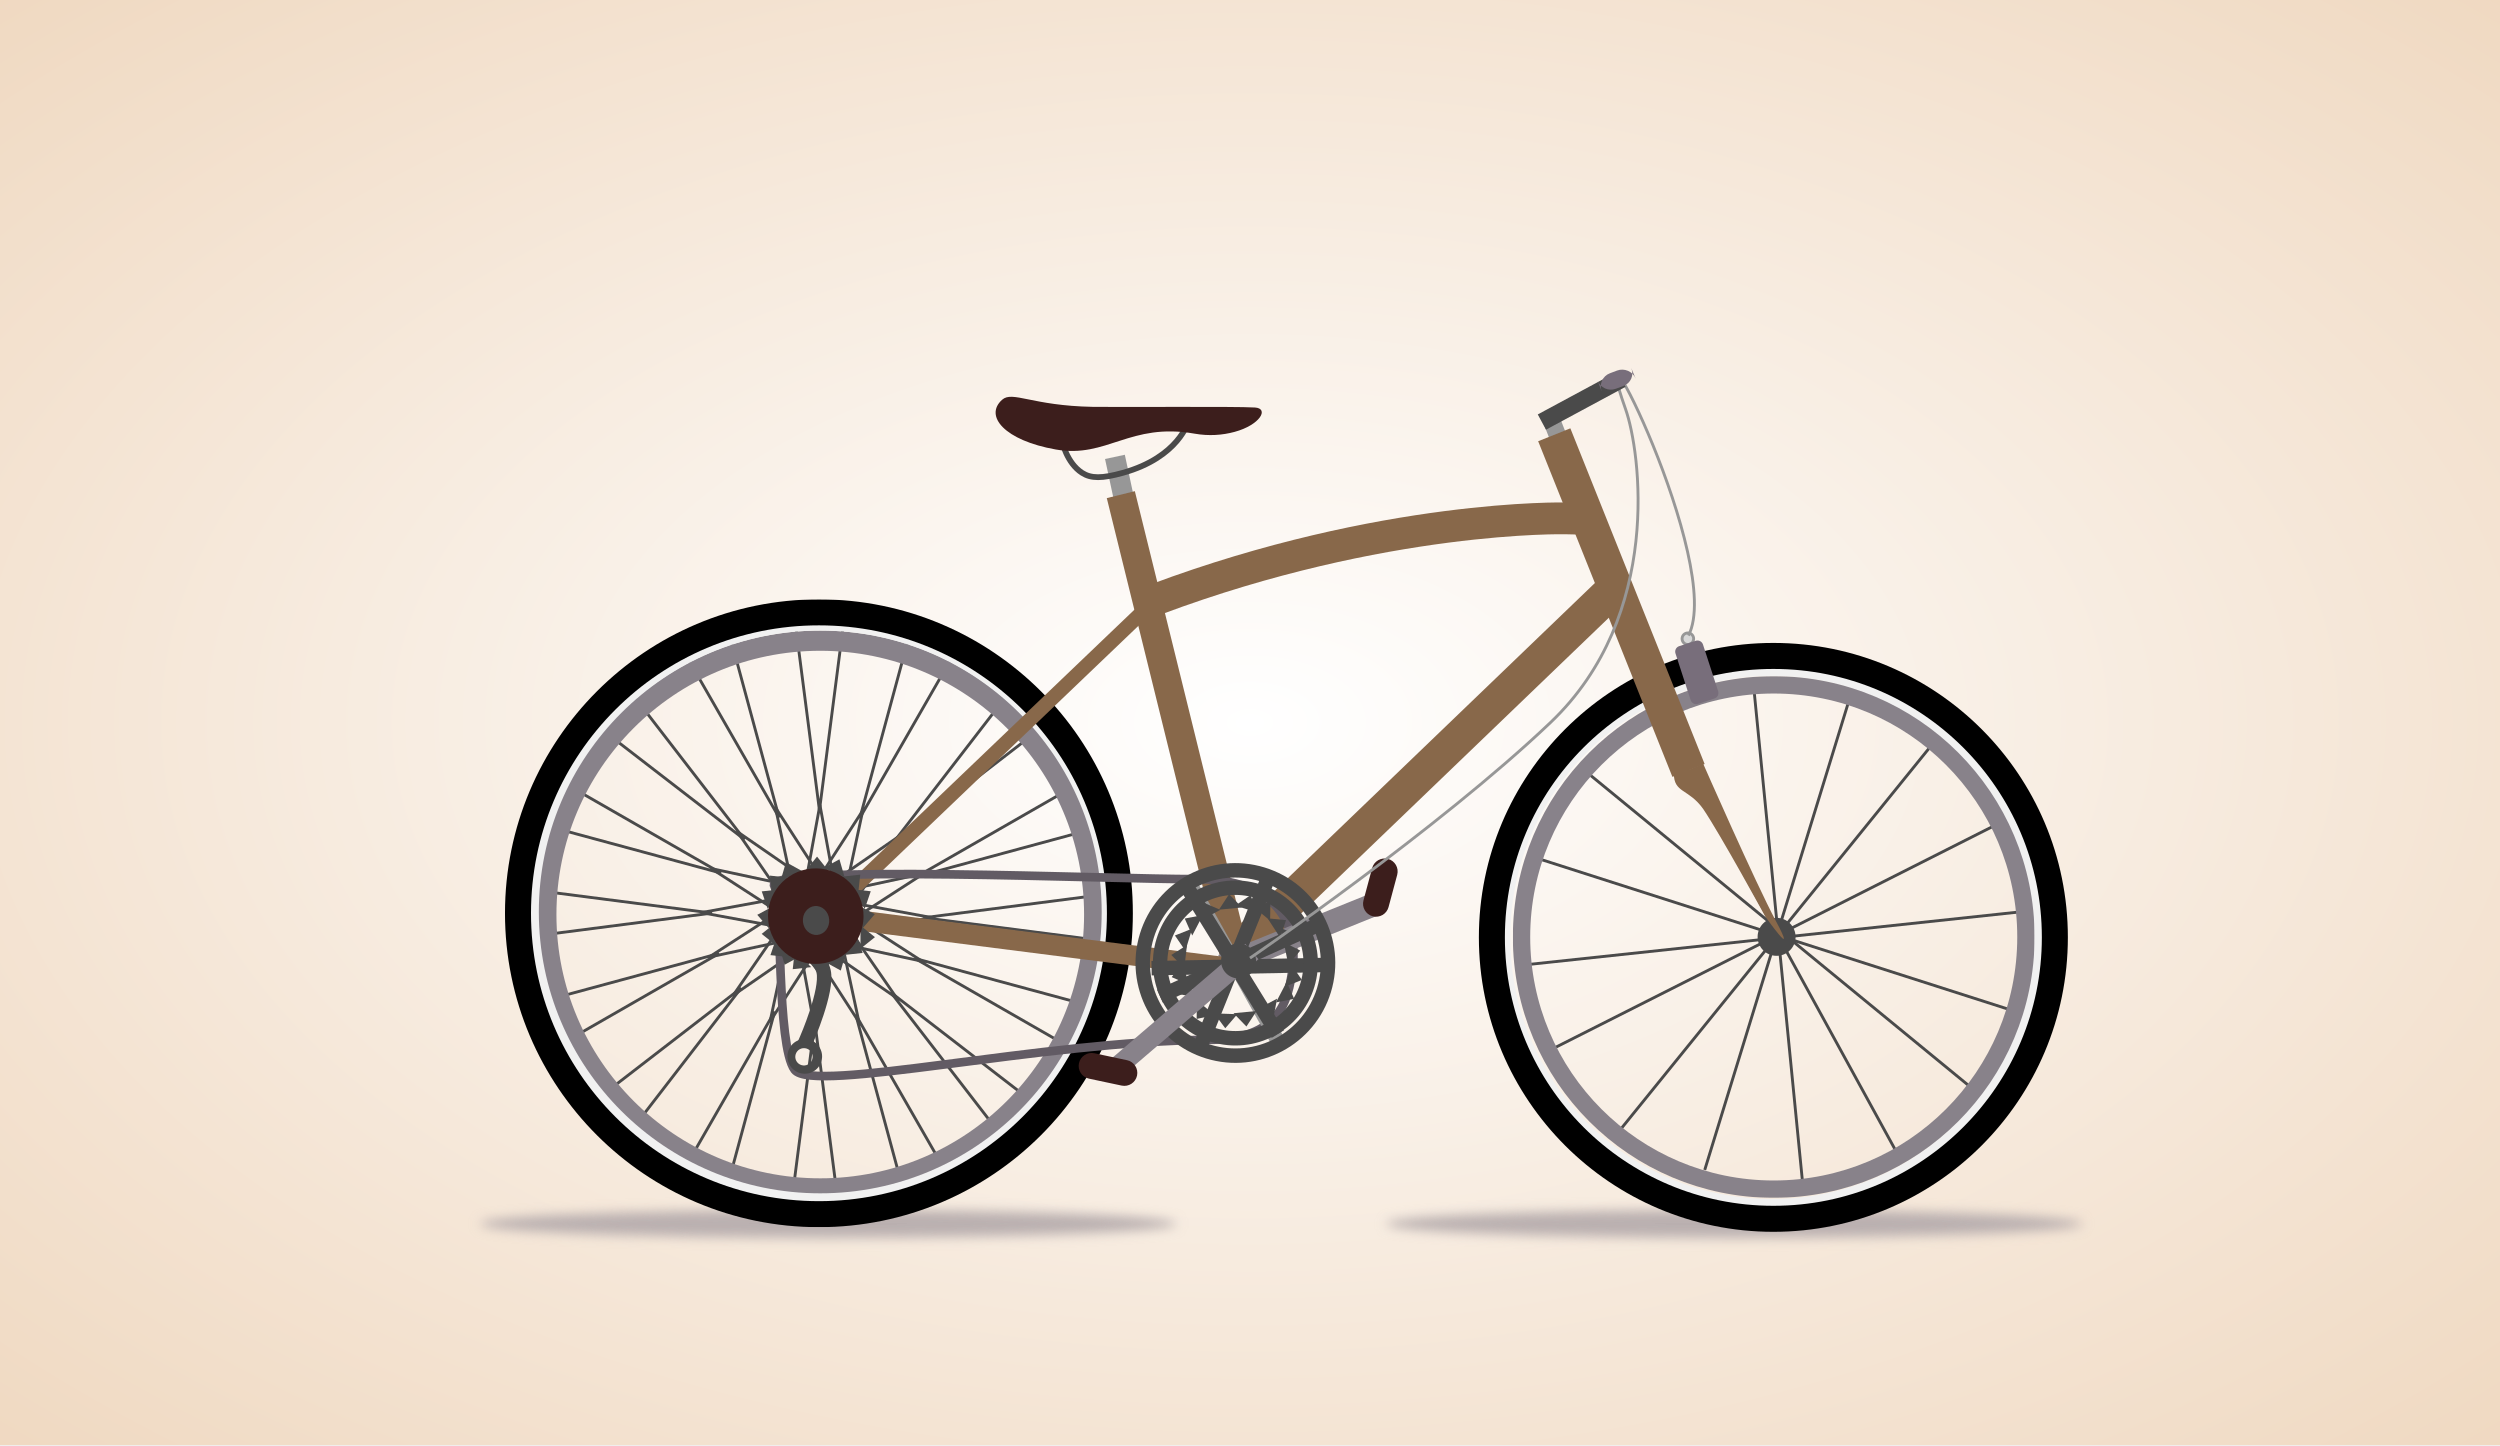
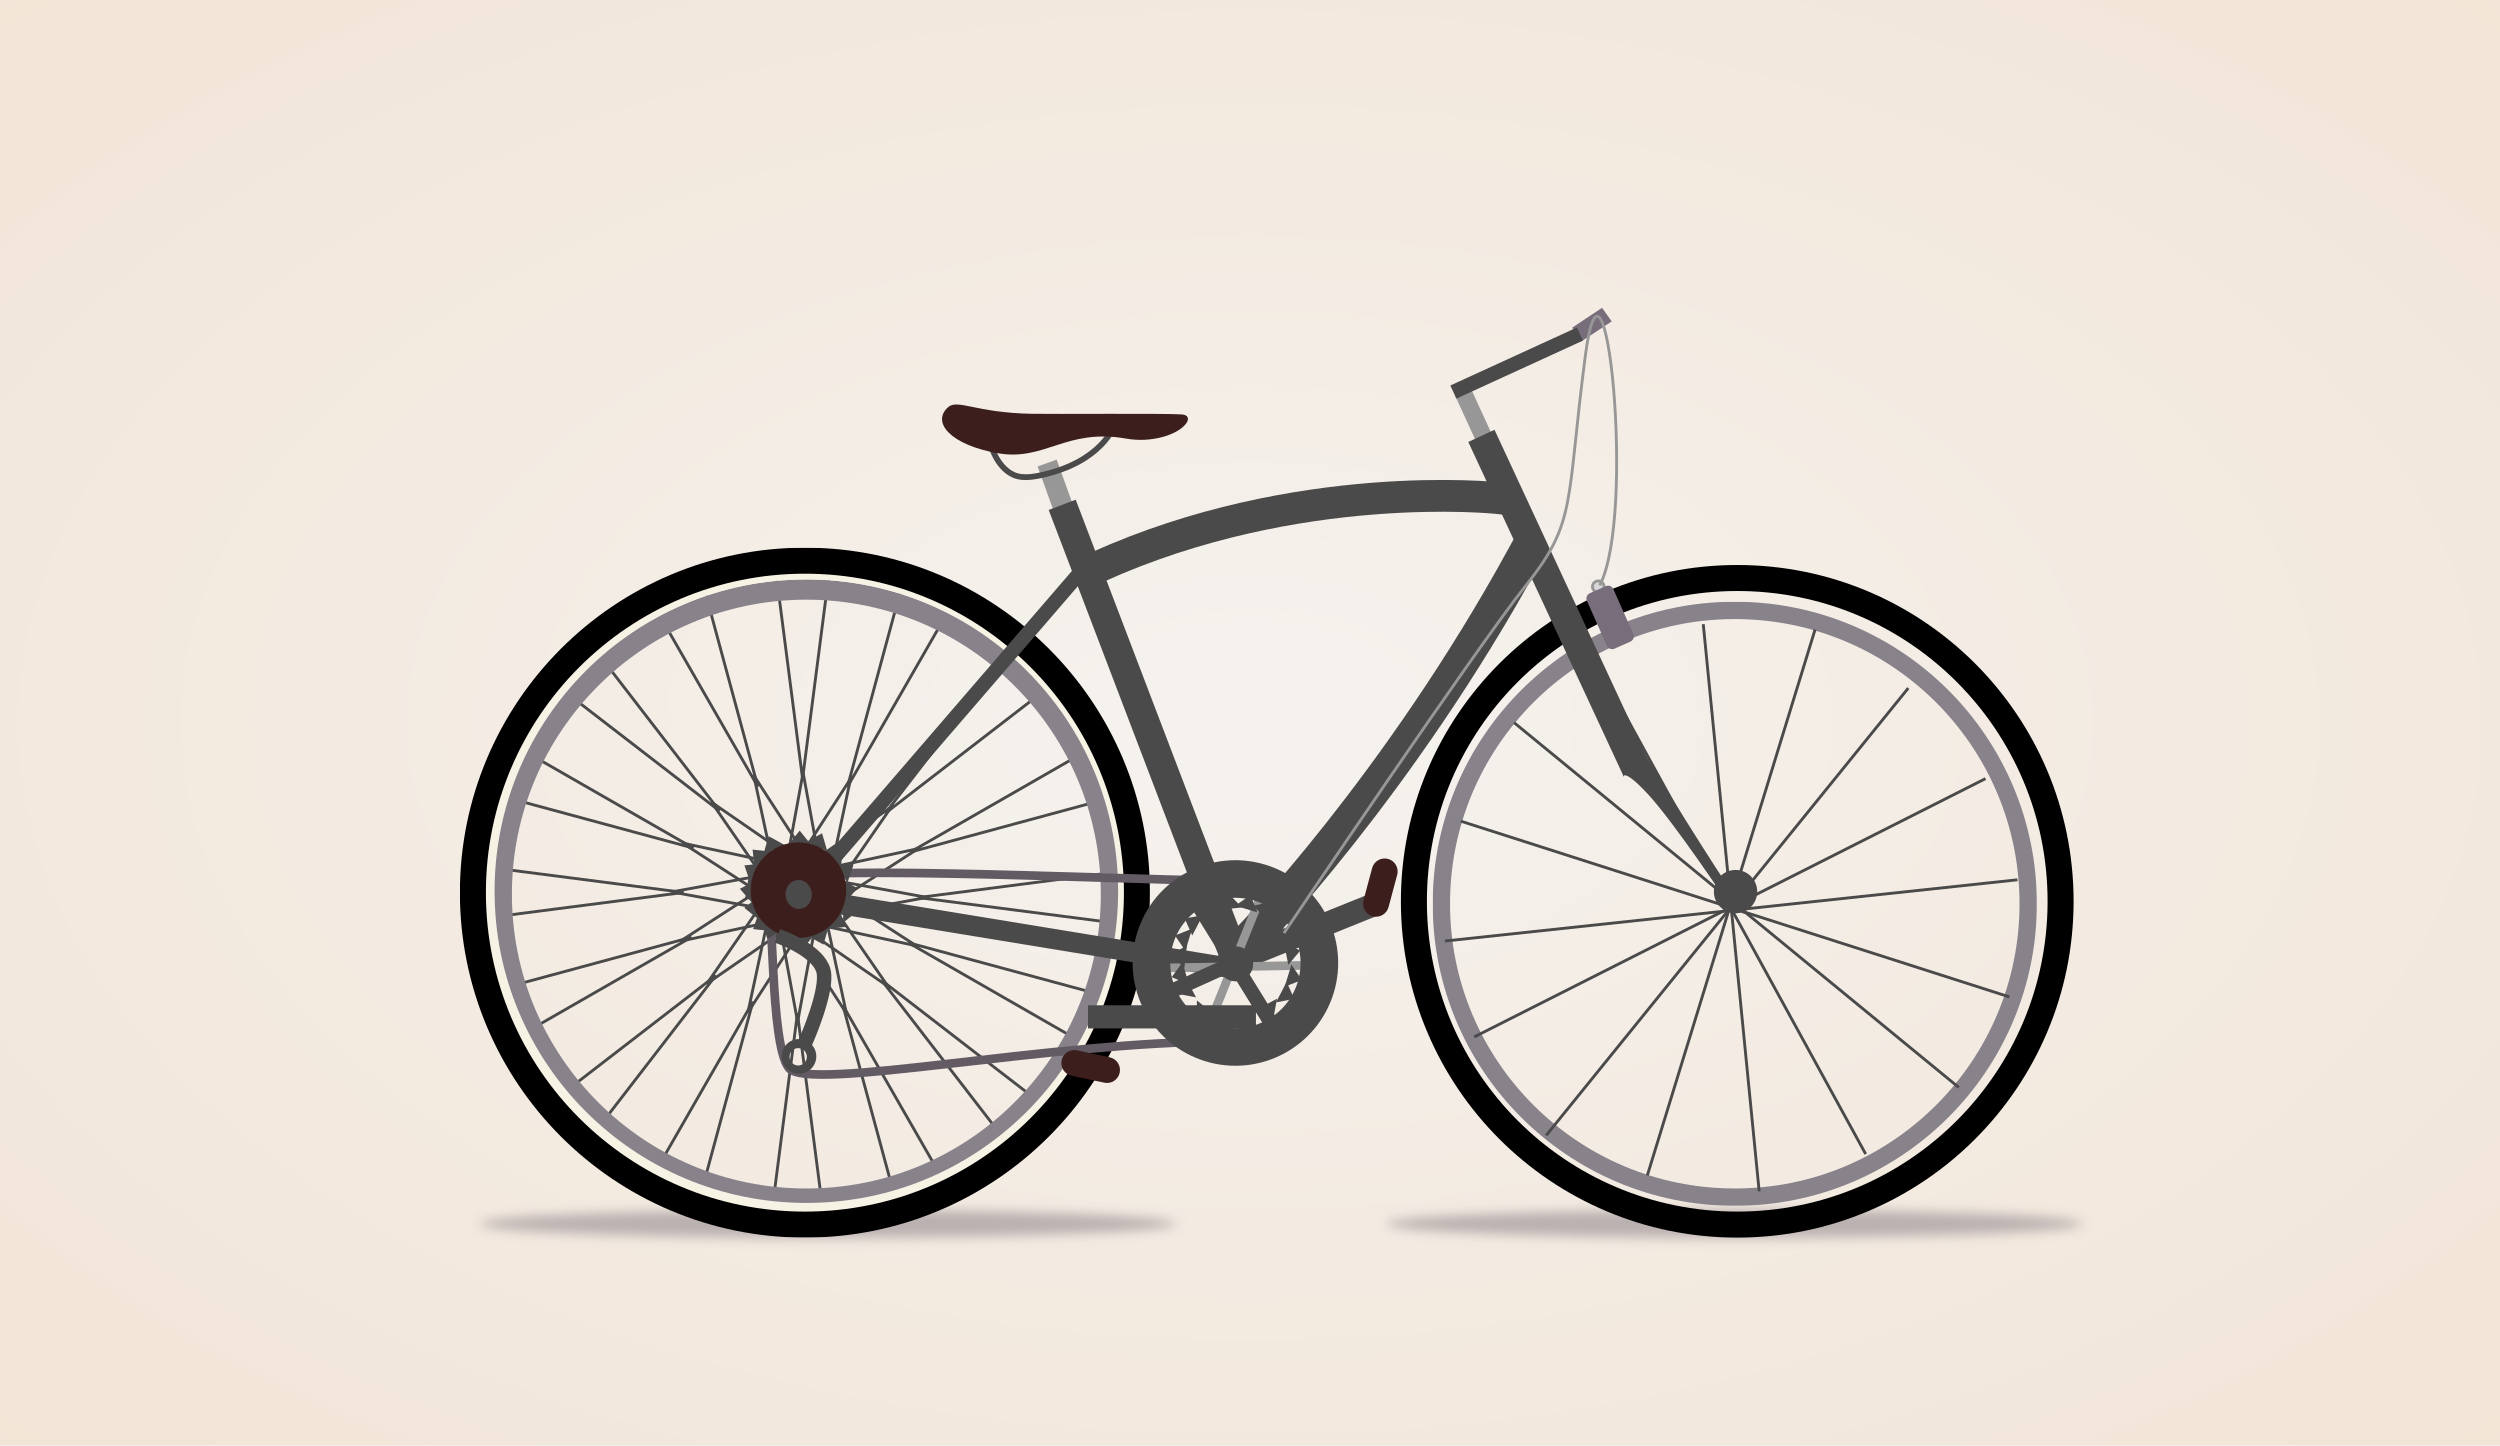
- <svg xmlns="http://www.w3.org/2000/svg" xmlns:xlink="http://www.w3.org/1999/xlink" width="865px" height="500px" viewBox="0 0 865 500" version="1.1">
+ <svg xmlns="http://www.w3.org/2000/svg" xmlns:xlink="http://www.w3.org/1999/xlink" width="865px" height="500px" viewBox="0 0 865 500" version="1.1" style="background: #F6F3E5;">
  <defs>
-     <radialGradient cx="50%" cy="50%" fx="50%" fy="50%" r="77.24%" id="radialGradient-1">
-       <stop stop-color="#FFFFFF" offset="0%" />
+     <radialGradient cx="50%" cy="50%" fx="50%" fy="50%" r="149.205%" id="radialGradient-1">
+       <stop stop-color="#F5F2EE" offset="0%" />
      <stop stop-color="#EED5BB" offset="100%" />
    </radialGradient>
    <filter x="-50%" y="-50%" width="200%" height="200%" filterUnits="objectBoundingBox" id="filter-2">
      <feGaussianBlur stdDeviation="1.978" in="SourceGraphic" />
    </filter>
    <filter x="-50%" y="-50%" width="200%" height="200%" filterUnits="objectBoundingBox" id="filter-3">
      <feGaussianBlur stdDeviation="1.978" in="SourceGraphic" />
    </filter>
-     <ellipse id="path-4" cx="101.482" cy="102.135" rx="90.509" ry="90.493" />
-     <mask id="mask-5" maskContentUnits="userSpaceOnUse" maskUnits="objectBoundingBox" x="-9" y="-9" width="199.017" height="198.986">
-       <rect x="1.973" y="2.642" width="199.017" height="198.986" fill="white" />
-       <use xlink:href="#path-4" fill="black" />
-     </mask>
-     <ellipse id="path-6" cx="101.994" cy="102.131" rx="101.895" ry="101.877" />
-     <mask id="mask-7" maskContentUnits="userSpaceOnUse" maskUnits="objectBoundingBox" x="0" y="0" width="203.79" height="203.755" fill="white">
-       <use xlink:href="#path-6" />
-     </mask>
-     <ellipse id="path-8" cx="102.119" cy="102.005" rx="84.26" ry="84.245" />
-     <mask id="mask-9" maskContentUnits="userSpaceOnUse" maskUnits="objectBoundingBox" x="-6" y="-6" width="180.52" height="180.491">
-       <rect x="11.859" y="11.76" width="180.52" height="180.491" fill="white" />
-       <use xlink:href="#path-8" fill="black" />
-     </mask>
-     <ellipse id="path-10" cx="102.799" cy="101.234" rx="98.281" ry="98.264" />
-     <mask id="mask-11" maskContentUnits="userSpaceOnUse" maskUnits="objectBoundingBox" x="0" y="0" width="196.562" height="196.528" fill="white">
-       <use xlink:href="#path-10" />
-     </mask>
-     <ellipse id="path-12" cx="102.798" cy="100.333" rx="97.374" ry="97.357" />
-     <mask id="mask-13" maskContentUnits="userSpaceOnUse" maskUnits="objectBoundingBox" x="-9" y="-9" width="212.748" height="212.714">
-       <rect x="-3.576" y="-6.024" width="212.748" height="212.714" fill="white" />
+     <ellipse id="path-4" cx="116.494" cy="116.65" rx="116.38" ry="116.36" />
+     <mask id="mask-5" maskContentUnits="userSpaceOnUse" maskUnits="objectBoundingBox" x="0" y="0" width="232.761" height="232.72" fill="white">
+       <use xlink:href="#path-4" />
+     </mask>
+     <ellipse id="path-6" cx="115.64" cy="117.506" rx="98.523" ry="98.506" />
+     <mask id="mask-7" maskContentUnits="userSpaceOnUse" maskUnits="objectBoundingBox" x="-6" y="-6" width="209.047" height="209.012">
+       <rect x="11.117" y="13" width="209.047" height="209.012" fill="white" />
+       <use xlink:href="#path-6" fill="black" />
+     </mask>
+     <ellipse id="path-8" cx="114.993" cy="112.151" rx="108.88" ry="108.861" />
+     <mask id="mask-9" maskContentUnits="userSpaceOnUse" maskUnits="objectBoundingBox" x="0" y="0" width="217.76" height="217.722" fill="white">
+       <use xlink:href="#path-8" />
+     </mask>
+     <ellipse id="path-10" cx="114.992" cy="111.154" rx="107.875" ry="107.856" />
+     <mask id="mask-11" maskContentUnits="userSpaceOnUse" maskUnits="objectBoundingBox" x="-9" y="-9" width="233.75" height="233.712">
+       <rect x="-1.883" y="-5.703" width="233.75" height="233.712" fill="white" />
+       <use xlink:href="#path-10" fill="black" />
+     </mask>
+     <ellipse id="path-12" cx="114.494" cy="111.655" rx="110.377" ry="110.357" />
+     <mask id="mask-13" maskContentUnits="userSpaceOnUse" maskUnits="objectBoundingBox" x="-9" y="-9" width="238.753" height="238.715">
+       <rect x="-4.883" y="-7.703" width="238.753" height="238.715" fill="white" />
      <use xlink:href="#path-12" fill="black" />
-     </mask>
-     <ellipse id="path-14" cx="102.348" cy="100.786" rx="99.632" ry="99.615" />
-     <mask id="mask-15" maskContentUnits="userSpaceOnUse" maskUnits="objectBoundingBox" x="-9" y="-9" width="217.264" height="217.229">
-       <rect x="-6.284" y="-7.829" width="217.264" height="217.229" fill="white" />
-       <use xlink:href="#path-14" fill="black" />
    </mask>
  </defs>
  <g id="Page-1" stroke="none" stroke-width="1" fill="none" fill-rule="evenodd">
    <g id="2015">
      <g id="background" fill="url(#radialGradient-1)">
        <rect x="0" y="0" width="865" height="500" />
      </g>
-       <g transform="translate(166, 89)">
-         <ellipse id="front-shadow" fill="#BAB0B0" filter="url(#filter-2)" cx="120.534" cy="334.433" rx="120.534" ry="4.845" />
-         <ellipse id="back-shadow" fill="#BAB0B0" filter="url(#filter-3)" cx="434.115" cy="334.433" rx="120.534" ry="4.845" />
-         <circle id="Oval-171" stroke="#979797" fill="#D8D8D8" cx="418" cy="132" r="2" />
-         <g id="frontwheel" transform="translate(345.5913, 133.2)">
-           <g id="spokes" transform="translate(16.99302, 15.58455)" stroke="#4A4A4A" stroke-linecap="square">
-             <path d="M61.397,166.534 L111.959,2.006" id="Line" />
-             <path d="M5.217,59.792 L170.547,112.762" id="Line" />
-             <path d="M44.543,9.23 L127.208,160.114" id="Line" />
-             <path d="M78.251,0.401 L95.105,171.35" id="Line" />
-             <path d="M140.049,19.663 L30.899,154.496" id="Line" />
-             <path d="M0.401,95.908 L172.955,77.448" id="Line" />
-             <path d="M21.268,30.097 L155.298,140.049" id="Line" />
-             <path d="M163.324,46.951 L9.23,124.8" id="Line" />
-           </g>
-           <use id="tire-copy-2" stroke="#F1F1F1" mask="url(#mask-5)" stroke-width="18" xlink:href="#path-4" />
-           <use id="tire" stroke="#000000" mask="url(#mask-7)" stroke-width="18" xlink:href="#path-6" />
-           <use id="inner-tire" stroke="#88828A" mask="url(#mask-9)" stroke-width="12" xlink:href="#path-8" />
-           <circle id="Oval-170" fill="#4A4A4A" cx="103.109" cy="101.949" r="6.567" />
-         </g>
-         <g id="backwheel" transform="translate(15.00999, 126.2)">
-           <g id="spokes-copy-4" transform="translate(101.9152, 101.2839) rotate(-337.5) translate(-101.9152, -101.2839) translate(92.43728, -0.264793)" stroke="#4A4A4A">
-             <polygon id="Triangle-3" points="8.547 138.246 16.871 202.736 0.224 202.736" />
-             <polygon id="Triangle-3-Copy" transform="translate(10.14844, 32.70349) scale(1, -1) translate(-10.14844, -32.70349) " points="10.148 0.459 18.472 64.948 1.825 64.948" />
-             <polygon id="Triangle-105" points="10.092 62.24 15.065 89.366 5.119 89.366" />
-             <polygon id="Triangle-105-Copy" transform="translate(8.382164, 128.3837) scale(-1, -1) translate(-8.382164, -128.3837) " points="8.382 114.82 13.355 141.947 3.409 141.947" />
-           </g>
-           <g id="spokes-copy-8" transform="translate(101.4838, 101.4642) rotate(-315) translate(-101.4838, -101.4642) translate(92.00588, -0.084499)" stroke="#4A4A4A">
-             <polygon id="Triangle-3" points="8.862 137.828 17.185 202.317 0.539 202.317" />
-             <polygon id="Triangle-3-Copy" transform="translate(10.46333, 32.28475) scale(1, -1) translate(-10.46333, -32.28475) " points="10.463 0.04 18.787 64.529 2.14 64.529" />
-             <polygon id="Triangle-105" points="10.407 61.821 15.38 88.948 5.434 88.948" />
-             <polygon id="Triangle-105-Copy" transform="translate(8.697054, 127.9649) scale(-1, -1) translate(-8.697054, -127.9649) " points="8.697 114.402 13.67 141.528 3.724 141.528" />
-           </g>
-           <g id="spokes-copy-9" transform="translate(101.8903, 101.5426) rotate(-292.5) translate(-101.8903, -101.5426) translate(91.96108, -0.006051)" stroke="#4A4A4A">
-             <polygon id="Triangle-3" points="9.038 138.098 17.362 202.588 0.715 202.588" />
-             <polygon id="Triangle-3-Copy" transform="translate(10.63973, 32.55548) scale(1, -1) translate(-10.63973, -32.55548) " points="10.64 0.311 18.963 64.8 2.316 64.8" />
-             <polygon id="Triangle-105" points="10.583 62.092 15.556 89.218 5.61 89.218" />
-             <polygon id="Triangle-105-Copy" transform="translate(8.873448, 128.2357) scale(-1, -1) translate(-8.873448, -128.2357) " points="8.873 114.672 13.847 141.799 3.9 141.799" />
-           </g>
-           <g id="spokes-copy-10" transform="translate(101.8668, 101.5396) rotate(-270) translate(-101.8668, -101.5396) translate(91.93762, -0.009057)" stroke="#4A4A4A">
-             <polygon id="Triangle-3" points="9.119 138.085 17.443 202.574 0.796 202.574" />
-             <polygon id="Triangle-3-Copy" transform="translate(10.72038, 32.54179) scale(1, -1) translate(-10.72038, -32.54179) " points="10.72 0.297 19.044 64.786 2.397 64.786" />
-             <polygon id="Triangle-105" points="10.664 62.078 15.637 89.205 5.691 89.205" />
-             <polygon id="Triangle-105-Copy" transform="translate(8.954099, 128.222) scale(-1, -1) translate(-8.954099, -128.222) " points="8.954 114.659 13.927 141.785 3.981 141.785" />
-           </g>
-           <g id="spokes-copy-11" transform="translate(101.8458, 101.9436) rotate(-247.5) translate(-101.8458, -101.9436) translate(92.34576, -0.056437)" stroke="#4A4A4A">
-             <polygon id="Triangle-3" points="8.375 138.651 16.698 203.14 0.052 203.14" />
-             <polygon id="Triangle-3-Copy" transform="translate(9.976183, 33.10819) scale(1, -1) translate(-9.976183, -33.10819) " points="9.976 0.864 18.3 65.353 1.653 65.353" />
-             <polygon id="Triangle-105" points="9.92 62.644 14.893 89.771 4.946 89.771" />
-             <polygon id="Triangle-105-Copy" transform="translate(8.209902, 128.7884) scale(-1, -1) translate(-8.209902, -128.7884) " points="8.21 115.225 13.183 142.352 3.237 142.352" />
-           </g>
-           <g id="spokes-copy-12" transform="translate(102.1464, 101.7139) rotate(-225) translate(-102.1464, -101.7139) translate(92.66857, 0.16526)" stroke="#4A4A4A">
-             <polygon id="Triangle-3" points="8.862 138.342 17.185 202.831 0.539 202.831" />
-             <polygon id="Triangle-3-Copy" transform="translate(10.46333, 32.79884) scale(1, -1) translate(-10.46333, -32.79884) " points="10.463 0.554 18.787 65.043 2.14 65.043" />
-             <polygon id="Triangle-105" points="10.407 62.335 15.38 89.462 5.434 89.462" />
-             <polygon id="Triangle-105-Copy" transform="translate(8.697054, 128.479) scale(-1, -1) translate(-8.697054, -128.479) " points="8.697 114.916 13.67 142.042 3.724 142.042" />
-           </g>
-           <g id="spokes-copy-13" transform="translate(101.8152, 101.7821) rotate(-202.5) translate(-101.8152, -101.7821) translate(91.88597, 0.233395)" stroke="#4A4A4A">
-             <polygon id="Triangle-3" points="9.131 138.164 17.455 202.653 0.808 202.653" />
-             <polygon id="Triangle-3-Copy" transform="translate(10.73238, 32.62105) scale(1, -1) translate(-10.73238, -32.62105) " points="10.732 0.376 19.056 64.866 2.409 64.866" />
-             <polygon id="Triangle-105" points="10.676 62.157 15.649 89.284 5.703 89.284" />
-             <polygon id="Triangle-105-Copy" transform="translate(8.966096, 128.3012) scale(-1, -1) translate(-8.966096, -128.3012) " points="8.966 114.738 13.939 141.865 3.993 141.865" />
-           </g>
-           <g id="spokes-copy-14" transform="translate(101.7075, 101.7335) rotate(-180) translate(-101.7075, -101.7335) translate(91.77829, 0.184818)" stroke="#4A4A4A">
-             <polygon id="Triangle-3" points="9.119 138.085 17.443 202.574 0.796 202.574" />
-             <polygon id="Triangle-3-Copy" transform="translate(10.72038, 32.54179) scale(1, -1) translate(-10.72038, -32.54179) " points="10.72 0.297 19.044 64.786 2.397 64.786" />
-             <polygon id="Triangle-105" points="10.664 62.078 15.637 89.205 5.691 89.205" />
-             <polygon id="Triangle-105-Copy" transform="translate(8.954099, 126.4167) scale(-1, -1) translate(-8.954099, -126.4167) " points="8.954 112.853 13.927 139.98 3.981 139.98" />
-           </g>
-           <use id="rim" stroke="#88828A" mask="url(#mask-11)" stroke-width="14" xlink:href="#path-10" />
-           <use id="tire-copy-2" stroke="#F1F1F1" mask="url(#mask-13)" stroke-width="18" xlink:href="#path-12" />
-           <use id="tire-copy" stroke="#000000" mask="url(#mask-15)" stroke-width="18" xlink:href="#path-14" />
-         </g>
-         <g id="body" transform="translate(113.1913, 56.10261)">
-           <path d="M113.309,44.397 L107.309,16.397" id="Line" stroke="#979797" stroke-width="7" stroke-linecap="square" />
-           <path d="M88.293,7.579 C88.293,7.579 89.855,15.061 95.207,18.5 C98.333,20.509 102.13,20.499 109.309,18.5 C128.777,13.079 132.016,0.608 132.016,0.608" id="Line" stroke="#4A4A4A" stroke-width="2" stroke-linecap="square" />
-           <path d="M264.309,17.397 L257.901,0.92" id="Line" stroke="#979797" stroke-width="6" stroke-linecap="square" />
-           <path d="M148.309,186.851 L109.809,30.897" id="Line" stroke="#88684A" stroke-width="10" stroke-linecap="square" />
-           <path d="M262.476,34.249 C262.476,34.249 199.566,32.821 120.906,62.237" id="Line" stroke="#88684A" stroke-width="11" stroke-linecap="square" />
-           <path d="M115.309,67.397 L1.309,176.397" id="Line" stroke="#88684A" stroke-width="5" stroke-linecap="square" />
-           <path d="M302.809,115.897 L260.809,10.897" id="Line" stroke="#88684A" stroke-width="12" stroke-linecap="square" />
-           <path d="M153.309,179.636 L275.809,61.897" id="Line" stroke="#88684A" stroke-width="12" stroke-linecap="square" />
-           <path d="M299.95,122.466 C303.161,122.466 310.083,119.079 310.083,119.079 C310.083,119.079 328.241,160.479 335.321,173.673 C343.147,188.303 331.584,171.994 331.584,171.994 C331.584,171.994 316.116,143.686 310.083,134.759 C305.001,127.661 299.95,129.378 299.95,122.466 Z" id="Path-244" fill="#88684A" />
-         </g>
-         <path d="M114.051,291.976 C121.417,299.384 197.314,270.221 254.505,261.78 C279.018,258.162 279.806,244.365 279.806,233.697 C279.806,218.166 270.397,203.255 242.335,207.333 C214.273,211.411 92.612,222.986 98.256,230.02 C101.618,234.209 106.684,284.567 114.051,291.976 Z" id="chain" stroke="#625B64" stroke-width="3" transform="translate(188.9361, 249.9103) rotate(8) translate(-188.9361, -249.9103) " />
-         <g id="left-pedal" transform="translate(209.3748, 244.0223) scale(1, -1) rotate(-17) translate(-209.3748, -244.0223) translate(113.3748, 178.5223)">
-           <rect id="pedal" fill="#88828A" transform="translate(164.4685, 96.63662) scale(1, -1) rotate(321) translate(-164.4685, -96.63662) " x="135.418" y="92.63" width="58.101" height="8.014" />
-           <rect id="footpad" fill="#3C1E1C" transform="translate(186.1803, 120.1673) scale(1, -1) rotate(-2) translate(-186.1803, -120.1673) " x="181.69" y="109.893" width="8.98" height="20.548" rx="4.49" />
-           <path d="M143.4,78.208 L1.396,53.854" id="Line" stroke="#88684A" stroke-width="7" stroke-linecap="square" />
-           <path d="M142.874,51.459 L147.882,109.56" id="Line" stroke="#4A4A4A" stroke-width="5" stroke-linecap="square" />
-           <path d="M167.612,59.198 L124.602,100.519" id="Line" stroke="#979797" stroke-width="5" stroke-linecap="square" />
-           <path d="M121.014,71.139 L172.451,87.913" id="Line" stroke="#4A4A4A" stroke-width="5" stroke-linecap="square" />
-           <g id="gear" transform="translate(6.22087, -0)">
-             <g id="Triangle-85-+-Triangle-85-Copy" transform="translate(133.0342, 56.03223)" fill="#4A4A4A">
+       <circle id="Oval-171" stroke="#979797" fill="#D8D8D8" cx="553" cy="203" r="2" />
+       <polygon id="Rectangle-78" fill="#786E7B" transform="translate(550.8234, 112.2877) rotate(-13) translate(-550.8234, -112.2877) " points="543.916 111.802 555.507 107.429 557.731 112.777 545.924 117.146" />
+       <g transform="translate(164, 84)">
+         <ellipse id="front-shadow" fill="#BAB0B0" filter="url(#filter-2)" cx="122.534" cy="339.433" rx="120.534" ry="4.845" />
+         <ellipse id="back-shadow" fill="#BAB0B0" filter="url(#filter-3)" cx="436.115" cy="339.433" rx="120.534" ry="4.845" />
+         <g id="frontwheel" transform="translate(320.5913, 111.2)">
+           <use id="tire" stroke="#000000" mask="url(#mask-5)" stroke-width="18" xlink:href="#path-4" />
+           <use id="inner-tire" stroke="#88828A" mask="url(#mask-7)" stroke-width="12" xlink:href="#path-6" />
+           <g id="spokes" transform="translate(15.4087, 20.8)" stroke="#4A4A4A" stroke-linecap="square">
+             <path d="M70.125,190.208 L127.875,2.292" id="Line" />
+             <path d="M5.958,68.292 L194.792,128.792" id="Line" />
+             <path d="M50.875,10.542 L145.292,182.875" id="Line" />
+             <path d="M89.375,0.458 L108.625,195.708" id="Line" />
+             <path d="M159.958,22.458 L35.292,176.458" id="Line" />
+             <path d="M0.458,109.542 L197.542,88.458" id="Line" />
+             <path d="M24.292,34.375 L177.375,159.958" id="Line" />
+             <path d="M186.542,53.625 L10.542,142.542" id="Line" />
+           </g>
+           <circle id="Oval-170" fill="#4A4A4A" cx="115.909" cy="113.3" r="7.5" />
+         </g>
+         <g id="backwheel" transform="translate(0.006957, 113.2)">
+           <g id="spokes-copy-4" transform="translate(113.0139, 112.2067) rotate(-337.5) translate(-113.0139, -112.2067) translate(102.5139, -0.293349)" stroke="#4A4A4A">
+             <polygon id="Triangle-3" points="9.469 153.155 18.69 224.599 0.248 224.599" />
+             <polygon id="Triangle-3-Copy" transform="translate(11.24288, 36.23034) scale(1, -1) translate(-11.24288, -36.23034) " points="11.243 0.508 20.464 71.952 2.022 71.952" />
+             <polygon id="Triangle-105" points="11.18 68.952 16.69 99.004 5.671 99.004" />
+             <polygon id="Triangle-105-Copy" transform="translate(9.286123, 142.229) scale(-1, -1) translate(-9.286123, -142.229) " points="9.286 127.203 14.796 157.255 3.777 157.255" />
+           </g>
+           <g id="spokes-copy-8" transform="translate(112.5359, 112.4064) rotate(-315) translate(-112.5359, -112.4064) translate(102.0359, -0.093611)" stroke="#4A4A4A">
+             <polygon id="Triangle-3" points="9.818 152.692 19.039 224.136 0.597 224.136" />
+             <polygon id="Triangle-3-Copy" transform="translate(11.59173, 35.76644) scale(1, -1) translate(-11.59173, -35.76644) " points="11.592 0.044 20.813 71.488 2.371 71.488" />
+             <polygon id="Triangle-105" points="11.529 68.488 17.039 98.54 6.02 98.54" />
+             <polygon id="Triangle-105-Copy" transform="translate(9.634971, 141.7651) scale(-1, -1) translate(-9.634971, -141.7651) " points="9.635 126.739 15.145 156.791 4.125 156.791" />
+           </g>
+           <g id="spokes-copy-9" transform="translate(112.9863, 112.4933) rotate(-292.5) translate(-112.9863, -112.4933) translate(101.9863, -0.006704)" stroke="#4A4A4A">
+             <polygon id="Triangle-3" points="10.013 152.991 19.234 224.435 0.792 224.435" />
+             <polygon id="Triangle-3-Copy" transform="translate(11.78715, 36.06636) scale(1, -1) translate(-11.78715, -36.06636) " points="11.787 0.344 21.008 71.788 2.566 71.788" />
+             <polygon id="Triangle-105" points="11.725 68.788 17.234 98.84 6.215 98.84" />
+             <polygon id="Triangle-105-Copy" transform="translate(9.830389, 142.065) scale(-1, -1) translate(-9.830389, -142.065) " points="9.83 127.039 15.34 157.091 4.321 157.091" />
+           </g>
+           <g id="spokes-copy-10" transform="translate(112.9603, 112.49) rotate(-270) translate(-112.9603, -112.49) translate(101.9603, -0.010034)" stroke="#4A4A4A">
+             <polygon id="Triangle-3" points="10.103 152.976 19.324 224.42 0.882 224.42" />
+             <polygon id="Triangle-3-Copy" transform="translate(11.8765, 36.0512) scale(1, -1) translate(-11.8765, -36.0512) " points="11.876 0.329 21.098 71.773 2.655 71.773" />
+             <polygon id="Triangle-105" points="11.814 68.773 17.323 98.825 6.304 98.825" />
+             <polygon id="Triangle-105-Copy" transform="translate(9.919737, 142.0498) scale(-1, -1) translate(-9.919737, -142.0498) " points="9.92 127.024 15.429 157.076 4.41 157.076" />
+           </g>
+           <g id="spokes-copy-11" transform="translate(112.9465, 112.9149) rotate(-247.5) translate(-112.9465, -112.9149) translate(102.4465, -0.085084)" stroke="#4A4A4A">
+             <polygon id="Triangle-3" points="9.278 153.604 18.499 225.048 0.057 225.048" />
+             <polygon id="Triangle-3-Copy" transform="translate(11.05204, 36.67889) scale(1, -1) translate(-11.05204, -36.67889) " points="11.052 0.957 20.273 72.401 1.831 72.401" />
+             <polygon id="Triangle-105" points="10.989 69.4 16.499 99.452 5.48 99.452" />
+             <polygon id="Triangle-105-Copy" transform="translate(9.095283, 142.6775) scale(-1, -1) translate(-9.095283, -142.6775) " points="9.095 127.651 14.605 157.704 3.586 157.704" />
+           </g>
+           <g id="spokes-copy-12" transform="translate(113.2701, 112.6831) rotate(-225) translate(-113.2701, -112.6831) translate(102.7701, 0.183083)" stroke="#4A4A4A">
+             <polygon id="Triangle-3" points="9.818 153.261 19.039 224.705 0.597 224.705" />
+             <polygon id="Triangle-3-Copy" transform="translate(11.59173, 36.33597) scale(1, -1) translate(-11.59173, -36.33597) " points="11.592 0.614 20.813 72.058 2.371 72.058" />
+             <polygon id="Triangle-105" points="11.529 69.057 17.039 99.11 6.02 99.11" />
+             <polygon id="Triangle-105-Copy" transform="translate(9.634971, 142.3346) scale(-1, -1) translate(-9.634971, -142.3346) " points="9.635 127.309 15.145 157.361 4.125 157.361" />
+           </g>
+           <g id="spokes-copy-13" transform="translate(112.9031, 112.7586) rotate(-202.5) translate(-112.9031, -112.7586) translate(101.9031, 0.258565)" stroke="#4A4A4A">
+             <polygon id="Triangle-3" points="10.116 153.064 19.337 224.508 0.895 224.508" />
+             <polygon id="Triangle-3-Copy" transform="translate(11.88979, 36.139) scale(1, -1) translate(-11.88979, -36.139) " points="11.89 0.417 21.111 71.861 2.669 71.861" />
+             <polygon id="Triangle-105" points="11.827 68.86 17.337 98.913 6.318 98.913" />
+             <polygon id="Triangle-105-Copy" transform="translate(9.933028, 142.1376) scale(-1, -1) translate(-9.933028, -142.1376) " points="9.933 127.112 15.443 157.164 4.423 157.164" />
+           </g>
+           <g id="spokes-copy-14" transform="translate(112.7838, 112.7047) rotate(-180) translate(-112.7838, -112.7047) translate(101.7838, 0.204749)" stroke="#4A4A4A">
+             <polygon id="Triangle-3" points="10.103 152.976 19.324 224.42 0.882 224.42" />
+             <polygon id="Triangle-3-Copy" transform="translate(11.8765, 36.0512) scale(1, -1) translate(-11.8765, -36.0512) " points="11.876 0.329 21.098 71.773 2.655 71.773" />
+             <polygon id="Triangle-105" points="11.814 68.773 17.323 98.825 6.304 98.825" />
+             <polygon id="Triangle-105-Copy" transform="translate(9.919737, 140.0498) scale(-1, -1) translate(-9.919737, -140.0498) " points="9.92 125.024 15.429 155.076 4.41 155.076" />
+           </g>
+           <use id="rim" stroke="#88828A" mask="url(#mask-9)" stroke-width="14" xlink:href="#path-8" />
+           <use id="tire-copy-2" stroke="#F6F3E5" mask="url(#mask-11)" stroke-width="18" xlink:href="#path-10" />
+           <use id="tire-copy" stroke="#000000" mask="url(#mask-13)" stroke-width="18" xlink:href="#path-12" />
+         </g>
+         <g id="body" transform="translate(115.1913, 54.10261)">
+           <path d="M93.309,50.397 L84.309,25.397" id="Line" stroke="#979797" stroke-width="7" stroke-linecap="square" />
+           <path d="M63.293,14.579 C63.293,14.579 64.855,22.061 70.207,25.5 C73.333,27.509 77.13,27.499 84.309,25.5 C103.777,20.079 107.016,7.608 107.016,7.608" id="Line" stroke="#4A4A4A" stroke-width="2" stroke-linecap="square" />
+           <path d="M239.309,24.397 L228.309,0.397" id="Line" stroke="#979797" stroke-width="6" stroke-linecap="square" />
+           <path d="M148.309,193.851 L90.106,41.233" id="Line" stroke="#4A4A4A" stroke-width="10" stroke-linecap="square" />
+           <path d="M239.002,34.231 C239.002,34.231 169.766,26.806 100.529,58.116" id="Line" stroke="#4A4A4A" stroke-width="11" stroke-linecap="square" />
+           <path d="M93.309,61.397 L0.906,168.546" id="Line" stroke="#4A4A4A" stroke-width="5" stroke-linecap="square" />
+           <path d="M284.656,123.108 L235.477,17.241" id="Line" stroke="#4A4A4A" stroke-width="10" stroke-linecap="square" />
+           <path d="M153.309,186.636 C153.309,186.636 204.649,133.895 248.082,54.468" id="Line" stroke="#4A4A4A" stroke-width="12" stroke-linecap="square" />
+           <path d="M290.991,136.677 C282.111,127.122 282.4,130.883 282.4,130.883 C282.4,130.883 280.875,115.749 282.203,115.037 C283.804,114.179 290.991,124.565 290.991,124.565 C290.991,124.565 315.384,164.528 322.471,173.929 C329.558,183.33 318.346,173.929 318.346,173.929 C318.346,173.929 299.871,146.231 290.991,136.677 Z" id="Path-244" fill="#4A4A4A" />
+         </g>
+         <path d="M114.021,296.976 C121.833,304.384 202.321,275.221 262.973,266.78 C288.968,263.162 289.805,249.365 289.805,238.697 C289.805,223.166 279.826,208.255 250.066,212.333 C220.306,216.411 91.285,227.986 97.271,235.02 C100.836,239.209 106.209,289.567 114.021,296.976 Z" id="chain" stroke="#625B64" stroke-width="3" transform="translate(193.4369, 254.9103) rotate(8) translate(-193.4369, -254.9103) " />
+         <g id="left-pedal" transform="translate(201.1874, 246.4305) scale(1, -1) rotate(-17) translate(-201.1874, -246.4305) translate(94.68743, 180.4305)">
+           <rect id="Rectangle-51-Copy" fill="#4A4A4A" transform="translate(185.4685, 97.63662) scale(1, -1) rotate(321) translate(-185.4685, -97.63662) " x="156.418" y="93.63" width="58.101" height="8.014" />
+           <rect id="Rectangle-52-Copy" fill="#3C1E1C" transform="translate(207.1803, 121.1673) scale(1, -1) rotate(-2) translate(-207.1803, -121.1673) " x="202.69" y="110.893" width="8.98" height="20.548" rx="4.49" />
+           <path d="M164.4,79.208 L1.117,57.17" id="Line" stroke="#4A4A4A" stroke-width="7" stroke-linecap="square" />
+           <path d="M163.874,52.459 L168.882,110.56" id="Line" stroke="#979797" stroke-width="3" stroke-linecap="square" />
+           <path d="M188.612,60.198 L145.602,101.519" id="Line" stroke="#979797" stroke-width="3" stroke-linecap="square" />
+           <path d="M142.014,72.139 L193.451,88.913" id="Line" stroke="#979797" stroke-width="3" stroke-linecap="square" />
+           <g id="gear" transform="translate(25.22087, -0)">
+             <g id="Triangle-85-+-Triangle-85-Copy" transform="translate(135.0342, 57.03223)" fill="#4A4A4A">
              <polygon id="Triangle-85" transform="translate(9.193632, 4.325919) rotate(15) translate(-9.193632, -4.325919) " points="9.194 1.822 13.201 6.83 5.187 6.83" />
              <polygon id="Triangle-85-Copy" transform="translate(4.734896, 45.98441) scale(1, -1) translate(-4.734896, -45.98441) " points="4.735 43.48 8.742 48.489 0.728 48.489" />
            </g>
-             <g id="Triangle-85-+-Triangle-85-Copy-8" transform="translate(138.7784, 82.71558) rotate(-57.5) translate(-138.7784, -82.71558) translate(133.2784, 59.71558)" fill="#4A4A4A">
+             <g id="Triangle-85-+-Triangle-85-Copy-8" transform="translate(140.7784, 83.71558) rotate(-57.5) translate(-140.7784, -83.71558) translate(135.2784, 60.71558)" fill="#4A4A4A">
              <polygon id="Triangle-85" points="6.602 0.013 10.609 5.021 2.595 5.021" />
              <polygon id="Triangle-85-Copy" transform="translate(4.206651, 43.28051) scale(1, -1) translate(-4.206651, -43.28051) " points="4.207 40.776 8.214 45.785 0.2 45.785" />
            </g>
-             <g id="Triangle-85-+-Triangle-85-Copy-10" transform="translate(139.4929, 84.0106) rotate(-79.5) translate(-139.4929, -84.0106) translate(131.9929, 61.0106)" fill="#4A4A4A">
+             <g id="Triangle-85-+-Triangle-85-Copy-10" transform="translate(141.4929, 85.0106) rotate(-79.5) translate(-141.4929, -85.0106) translate(133.9929, 62.0106)" fill="#4A4A4A">
              <polygon id="Triangle-85" points="10.676 0.141 14.683 5.15 6.669 5.15" />
              <polygon id="Triangle-85-Copy" transform="translate(4.893081, 41.92167) scale(1, -1) rotate(-18) translate(-4.893081, -41.92167) " points="4.893 39.417 8.9 44.426 0.886 44.426" />
            </g>
-             <g id="Triangle-85-+-Triangle-85-Copy-6" transform="translate(138.6655, 81.36934) rotate(-22.5) translate(-138.6655, -81.36934) translate(131.1655, 56.86934)" fill="#4A4A4A">
+             <g id="Triangle-85-+-Triangle-85-Copy-6" transform="translate(140.6655, 82.36934) rotate(-22.5) translate(-140.6655, -82.36934) translate(133.1655, 57.86934)" fill="#4A4A4A">
              <polygon id="Triangle-85" points="10.662 0.66 14.669 5.668 6.655 5.668" />
              <polygon id="Triangle-85-Copy" transform="translate(4.635151, 45.57875) scale(1, -1) translate(-4.635151, -45.57875) " points="4.635 43.074 8.642 48.083 0.628 48.083" />
            </g>
-             <g id="Triangle-85-+-Triangle-85-Copy-9" transform="translate(140.537, 82.80925) rotate(-280.5) translate(-140.537, -82.80925) translate(132.537, 58.80925)" fill="#4A4A4A">
+             <g id="Triangle-85-+-Triangle-85-Copy-9" transform="translate(142.537, 83.80925) rotate(-280.5) translate(-142.537, -83.80925) translate(134.537, 59.80925)" fill="#4A4A4A">
              <polygon id="Triangle-85" points="4.01 0.726 8.017 5.734 0.003 5.734" />
              <polygon id="Triangle-85-Copy" transform="translate(11.16327, 44.62469) scale(1, -1) translate(-11.16327, -44.62469) " points="11.163 42.12 15.17 47.129 7.156 47.129" />
            </g>
-             <g id="Triangle-85-+-Triangle-85-Copy-5" transform="translate(139.9942, 81.54684) rotate(-337.5) translate(-139.9942, -81.54684) translate(134.4942, 57.54684)" fill="#4A4A4A">
+             <g id="Triangle-85-+-Triangle-85-Copy-5" transform="translate(141.9942, 82.54684) rotate(-337.5) translate(-141.9942, -82.54684) translate(136.4942, 58.54684)" fill="#4A4A4A">
              <polygon id="Triangle-85" points="6.479 0.982 10.486 5.99 2.473 5.99" />
              <polygon id="Triangle-85-Copy" transform="translate(4.887046, 44.63277) scale(1, -1) translate(-4.887046, -44.63277) " points="4.887 42.128 8.894 47.137 0.88 47.137" />
            </g>
-             <g id="Triangle-85-+-Triangle-85-Copy-4" transform="translate(138.3277, 82.16142) rotate(-45) translate(-138.3277, -82.16142) translate(131.3277, 58.66142)" fill="#4A4A4A">
+             <g id="Triangle-85-+-Triangle-85-Copy-4" transform="translate(140.3277, 83.16142) rotate(-45) translate(-140.3277, -83.16142) translate(133.3277, 59.66142)" fill="#4A4A4A">
              <polygon id="Triangle-85" points="9.143 0.67 13.15 5.678 5.136 5.678" />
              <polygon id="Triangle-85-Copy" transform="translate(4.404879, 43.22602) scale(1, -1) rotate(-5) translate(-4.404879, -43.22602) " points="4.405 40.722 8.412 45.73 0.398 45.73" />
            </g>
-             <g id="Triangle-85-+-Triangle-85-Copy-3" transform="translate(140.1951, 81.79065) rotate(-315) translate(-140.1951, -81.79065) translate(134.1951, 57.79065)" fill="#4A4A4A">
+             <g id="Triangle-85-+-Triangle-85-Copy-3" transform="translate(142.1951, 82.79065) rotate(-315) translate(-142.1951, -82.79065) translate(136.1951, 58.79065)" fill="#4A4A4A">
              <polygon id="Triangle-85" points="7.657 0.859 11.664 5.868 3.65 5.868" />
              <polygon id="Triangle-85-Copy" transform="translate(4.7492, 44.71154) scale(1, -1) translate(-4.7492, -44.71154) " points="4.749 42.207 8.756 47.216 0.742 47.216" />
            </g>
-             <g id="Triangle-85-+-Triangle-85-Copy-2" transform="translate(140.1938, 82.50922) rotate(-270) translate(-140.1938, -82.50922) translate(134.6938, 59.00922)" fill="#4A4A4A">
+             <g id="Triangle-85-+-Triangle-85-Copy-2" transform="translate(142.1938, 83.50922) rotate(-270) translate(-142.1938, -83.50922) translate(136.6938, 60.00922)" fill="#4A4A4A">
              <polygon id="Triangle-85" points="4.667 0.354 8.674 5.363 0.66 5.363" />
              <polygon id="Triangle-85-Copy" transform="translate(6.532654, 44.35384) scale(1, -1) translate(-6.532654, -44.35384) " points="6.533 41.849 10.54 46.858 2.526 46.858" />
            </g>
-             <path d="M139.627,112.616 C157.331,112.616 171.683,98.265 171.683,80.561 C171.683,62.857 157.331,48.505 139.627,48.505 C121.923,48.505 107.571,62.857 107.571,80.561 C107.571,98.265 121.923,112.616 139.627,112.616 Z M139.627,106.606 C154.011,106.606 165.672,94.945 165.672,80.561 C165.672,66.176 154.011,54.516 139.627,54.516 C125.243,54.516 113.582,66.176 113.582,80.561 C113.582,94.945 125.243,106.606 139.627,106.606 Z" id="Oval-107" stroke="#4A4A4A" stroke-width="5" />
-             <path d="M6.585,12.087 C9.898,12.087 12.585,9.401 12.585,6.087 C12.585,2.774 9.898,0.087 6.585,0.087 C3.271,0.087 0.585,2.774 0.585,6.087 C0.585,9.401 3.271,12.087 6.585,12.087 Z M6.364,8.871 C8.021,8.871 9.364,7.527 9.364,5.871 C9.364,4.214 8.021,2.871 6.364,2.871 C4.708,2.871 3.364,4.214 3.364,5.871 C3.364,7.527 4.708,8.871 6.364,8.871 Z" id="Combined-Shape" fill="#4A4A4A" />
-           </g>
-           <path d="M126.128,63.579 L167.128,99.579" id="Line" stroke="#4A4A4A" stroke-width="5" stroke-linecap="square" />
-           <path d="M124.215,62.994 L165.215,98.994" id="Line-Copy" stroke="#4A4A4A" stroke-width="5" stroke-linecap="square" transform="translate(144.7151, 80.99405) scale(-1, 1) translate(-144.7151, -80.99405) " />
-         </g>
-         <path d="M105.359,235.736 C105.359,235.736 117.487,240.426 118.969,247.125 C120.45,253.824 113.082,270.658 113.082,270.658" id="Line" stroke="#4A4A4A" stroke-width="5" stroke-linecap="square" />
-         <g id="back-gear" transform="translate(93.98578, 204.2937)" fill="#4A4A4A">
+             <path d="M141.627,113.616 C159.331,113.616 173.683,99.265 173.683,81.561 C173.683,63.857 159.331,49.505 141.627,49.505 C123.923,49.505 109.571,63.857 109.571,81.561 C109.571,99.265 123.923,113.616 141.627,113.616 Z M141.627,107.606 C156.011,107.606 167.672,95.945 167.672,81.561 C167.672,67.176 156.011,55.516 141.627,55.516 C127.243,55.516 115.582,67.176 115.582,81.561 C115.582,95.945 127.243,107.606 141.627,107.606 Z" id="Oval-107" stroke="#4A4A4A" stroke-width="7" />
+             <path d="M6.672,12.503 C9.986,12.503 12.672,9.816 12.672,6.503 C12.672,3.189 9.986,0.503 6.672,0.503 C3.358,0.503 0.672,3.189 0.672,6.503 C0.672,9.816 3.358,12.503 6.672,12.503 Z M6.452,9.286 C8.109,9.286 9.452,7.943 9.452,6.286 C9.452,4.629 8.109,3.286 6.452,3.286 C4.795,3.286 3.452,4.629 3.452,6.286 C3.452,7.943 4.795,9.286 6.452,9.286 Z" id="Combined-Shape" fill="#4A4A4A" />
+           </g>
+           <path d="M147.128,64.579 L188.128,100.579" id="Line" stroke="#4A4A4A" stroke-width="5" stroke-linecap="square" />
+           <path d="M145.215,63.994 L186.215,99.994" id="Line-Copy" stroke="#4A4A4A" stroke-width="5" stroke-linecap="square" transform="translate(165.7151, 81.99405) scale(-1, 1) translate(-165.7151, -81.99405) " />
+         </g>
+         <g id="gear-copy" transform="translate(89.98578, 200.2937)" fill="#4A4A4A">
          <g id="Triangle-85-+-Triangle-85-Copy" transform="translate(18.00637, 3.037445)">
            <polygon id="Triangle-85" points="4.702 0.047 8.709 5.055 0.695 5.055" />
            <polygon id="Triangle-85-Copy" transform="translate(5.704036, 38.61364) scale(1, -1) translate(-5.704036, -38.61364) " points="5.704 36.109 9.711 41.118 1.697 41.118" />
          </g>
          <g id="Triangle-85-+-Triangle-85-Copy-8" transform="translate(20.86433, 25.23574) rotate(-57.5) translate(-20.86433, -25.23574) translate(15.86433, 4.23574)">
            <polygon id="Triangle-85" points="4.239 0.986 8.246 5.995 0.232 5.995" />
            <polygon id="Triangle-85-Copy" transform="translate(5.034976, 39.38025) scale(1, -1) translate(-5.034976, -39.38025) " points="5.035 36.876 9.042 41.885 1.028 41.885" />
          </g>
          <g id="Triangle-85-+-Triangle-85-Copy-10" transform="translate(4.753602, 24.12242) rotate(-79.5) translate(-4.753602, -24.12242) translate(0.253602, 21.12242)">
            <polygon id="Triangle-85" points="4.878 0.152 8.885 5.161 0.871 5.161" />
          </g>
          <g id="Triangle-85-+-Triangle-85-Copy-7" transform="translate(24.36916, 26.20559) rotate(-302.5) translate(-24.36916, -26.20559) translate(19.86916, 5.205589)">
            <polygon id="Triangle-85" points="4.209 0.751 8.216 5.76 0.202 5.76" />
            <polygon id="Triangle-85-Copy" transform="translate(4.199722, 39.39241) scale(1, -1) translate(-4.199722, -39.39241) " points="4.2 36.888 8.207 41.897 0.193 41.897" />
          </g>
          <g id="Triangle-85-+-Triangle-85-Copy-6" transform="translate(21.59036, 23.67827) rotate(-22.5) translate(-21.59036, -23.67827) translate(15.59036, 2.678271)">
            <polygon id="Triangle-85" points="4.241 0.074 8.248 5.082 0.234 5.082" />
            <polygon id="Triangle-85-Copy" transform="translate(7.411669, 39.4815) scale(1, -1) translate(-7.411669, -39.4815) " points="7.412 36.977 11.419 41.986 3.405 41.986" />
          </g>
          <g id="Triangle-85-+-Triangle-85-Copy-9" transform="translate(40.03708, 23.20924) rotate(-280.5) translate(-40.03708, -23.20924) translate(35.53708, 20.20924)">
            <polygon id="Triangle-85" points="4.795 0.361 8.802 5.369 0.788 5.369" />
          </g>
          <g id="Triangle-85-+-Triangle-85-Copy-5" transform="translate(20.9777, 22.29625) rotate(-337.5) translate(-20.9777, -22.29625) translate(14.4777, 1.296253)">
            <polygon id="Triangle-85" points="8.261 0.485 12.268 5.493 4.254 5.493" />
            <polygon id="Triangle-85-Copy" transform="translate(4.706431, 38.96703) scale(1, -1) translate(-4.706431, -38.96703) " points="4.706 36.463 8.713 41.471 0.699 41.471" />
          </g>
          <g id="Triangle-85-+-Triangle-85-Copy-4" transform="translate(8.201967, 11.98628) rotate(-45) translate(-8.201967, -11.98628) translate(3.701967, 8.98628)">
            <polygon id="Triangle-85" points="4.877 0.093 8.884 5.102 0.87 5.102" />
          </g>
          <g id="Triangle-85-+-Triangle-85-Copy-3" transform="translate(26.28853, 25.76256) rotate(-315) translate(-26.28853, -25.76256) translate(18.28853, 5.762565)">
            <polygon id="Triangle-85" points="4.424 0.334 8.431 5.342 0.417 5.342" />
            <polygon id="Triangle-85-Copy" transform="translate(11.03684, 37.48842) scale(1, -1) translate(-11.03684, -37.48842) " points="11.037 34.984 15.044 39.993 7.03 39.993" />
          </g>
          <g id="Triangle-85-+-Triangle-85-Copy-2" transform="translate(23.05072, 30.57658) rotate(-270) translate(-23.05072, -30.57658) translate(18.05072, 10.07658)">
            <polygon id="Triangle-85" points="5.384 0.805 9.391 5.813 1.377 5.813" />
            <polygon id="Triangle-85-Copy" transform="translate(4.258977, 37.49941) scale(1, -1) translate(-4.258977, -37.49941) " points="4.259 34.995 8.266 40.004 0.252 40.004" />
          </g>
        </g>
-         <g id="right-pedal" transform="translate(206.3843, 237.4296)">
-           <path d="M58.116,5.07 L16.116,41.07" id="Line" stroke="#88828A" stroke-width="7" stroke-linecap="square" />
-           <rect id="Rectangle-52" fill="#3C1E1C" transform="translate(10.98322, 43.58874) rotate(-78) translate(-10.98322, -43.58874) " x="6.493" y="33.314" width="8.98" height="20.548" rx="4.49" />
-           <ellipse id="Oval-10" fill="#4A4A4A" cx="56.153" cy="6.056" rx="6.057" ry="6.056" />
-         </g>
-         <g id="back-attacher" transform="translate(116.3055, 228.0738) rotate(-5) translate(-116.3055, -228.0738) translate(99.30545, 211.0738)">
+         <g id="right-pedal" transform="translate(202.3843, 243.4296)">
+           <rect id="Rectangle-51" fill="#4A4A4A" x="10.072" y="20.394" width="58.101" height="8.014" />
+           <rect id="Rectangle-52" fill="#3C1E1C" transform="translate(10.98322, 41.58874) rotate(-78) translate(-10.98322, -41.58874) " x="6.493" y="31.314" width="8.98" height="20.548" rx="4.49" />
+           <ellipse id="Oval-10" fill="#4A4A4A" cx="61.153" cy="6.056" rx="6.057" ry="6.056" />
+         </g>
+         <g id="back-attacher" transform="translate(112.3055, 224.0738) rotate(-5) translate(-112.3055, -224.0738) translate(95.30545, 207.0738)">
          <ellipse id="Oval-73" fill="#3C1E1C" cx="16.962" cy="16.91" rx="16.529" ry="16.529" />
          <ellipse id="Oval-10" fill="#4A4A4A" cx="16.924" cy="18.412" rx="4.557" ry="5.014" />
        </g>
-         <g id="saddle" transform="translate(319.7376, 83.25461) scale(-1, -1) rotate(-343) translate(-319.7376, -83.25461) translate(173.2377, 41.75461)" fill="#3C1E1C">
-           <path d="M258.367,41.685 C249.641,43.059 209.724,50.464 202.993,51.216 C198.009,51.772 200.183,45.584 208.473,41.685 C212.437,39.821 216.988,38.676 221.982,38.676 C244.756,38.676 250.325,24.941 268.321,24.941 C286.317,24.941 294.846,32.035 289.605,38.676 C286.641,42.431 279.081,38.425 258.367,41.685 Z" id="Rectangle-3" transform="translate(245.7384, 38.09586) rotate(-7) translate(-245.7384, -38.09586) " />
-         </g>
-         <path d="M418.189,130.92 C430.97,106.45 380.032,6.044 396.465,52.617 C401.553,67.037 409.539,123.84 370.463,161 C331.387,198.16 266.5,242.496 266.5,242.496" id="Path-243" stroke="#979797" />
-         <rect id="Rectangle-76" fill="#786E7B" transform="translate(421.0985, 143.6259) rotate(-18) translate(-421.0985, -143.6259) " x="416.098" y="133.126" width="10" height="21" rx="2" />
-         <g id="handle" transform="translate(369.5913, 37.10609)">
-           <path d="M0.539,18.504 L22.789,6.514" id="Line" stroke="#4A4A4A" stroke-width="6" stroke-linecap="square" />
-           <path d="M18.592,9.316 C17.646,6.8 18.912,3.994 21.428,3.045 L23.923,2.104 C26.435,1.156 29.305,2.394 30.338,4.876 L28.828,1.247 C29.859,3.726 28.652,6.491 26.13,7.424 L23.453,8.415 C20.932,9.348 18.123,8.069 17.176,5.549 L18.592,9.316 Z" id="Rectangle-78" fill="#786E7B" />
-         </g>
+         <g id="handle" transform="translate(340.5913, 31.10609)" stroke="#4A4A4A" stroke-width="5" stroke-linecap="square">
+           <path d="M0.543,19.503 L39.788,1.515" id="Line" />
+         </g>
+         <g id="saddle" transform="translate(313.6091, 85.76945) scale(-1, -1) rotate(-343) translate(-313.6091, -85.76945) translate(158.6091, 44.26945)" fill="#3C1E1C">
+           <path d="M277.86,33.102 C269.798,34.371 232.918,41.213 226.699,41.908 C222.094,42.422 224.103,36.704 231.762,33.102 C235.425,31.38 239.629,30.322 244.243,30.322 C265.285,30.322 270.431,17.632 287.058,17.632 C303.685,17.632 311.565,24.186 306.722,30.322 C303.984,33.791 296.998,30.09 277.86,33.102 Z" id="Rectangle-3" transform="translate(266.1928, 29.78582) rotate(-7) translate(-266.1928, -29.78582) " />
+         </g>
+         <path d="M107.359,240.736 C107.359,240.736 119.487,245.426 120.969,252.125 C122.45,258.824 115.082,275.658 115.082,275.658" id="Line" stroke="#4A4A4A" stroke-width="5" stroke-linecap="square" />
+         <path d="M389.494,118.555 C402.275,94.085 391.18,-11.934 384.512,39.191 C377.844,90.316 381.594,96.445 363.977,118.555 C346.359,140.664 280.234,238.84 280.234,238.84" id="Path-243" stroke="#979797" />
+         <rect id="Rectangle-76" fill="#786E7B" transform="translate(393.0985, 129.6259) rotate(-24) translate(-393.0985, -129.6259) " x="388.098" y="119.126" width="10" height="21" rx="2" />
      </g>
    </g>
  </g>
</svg>
